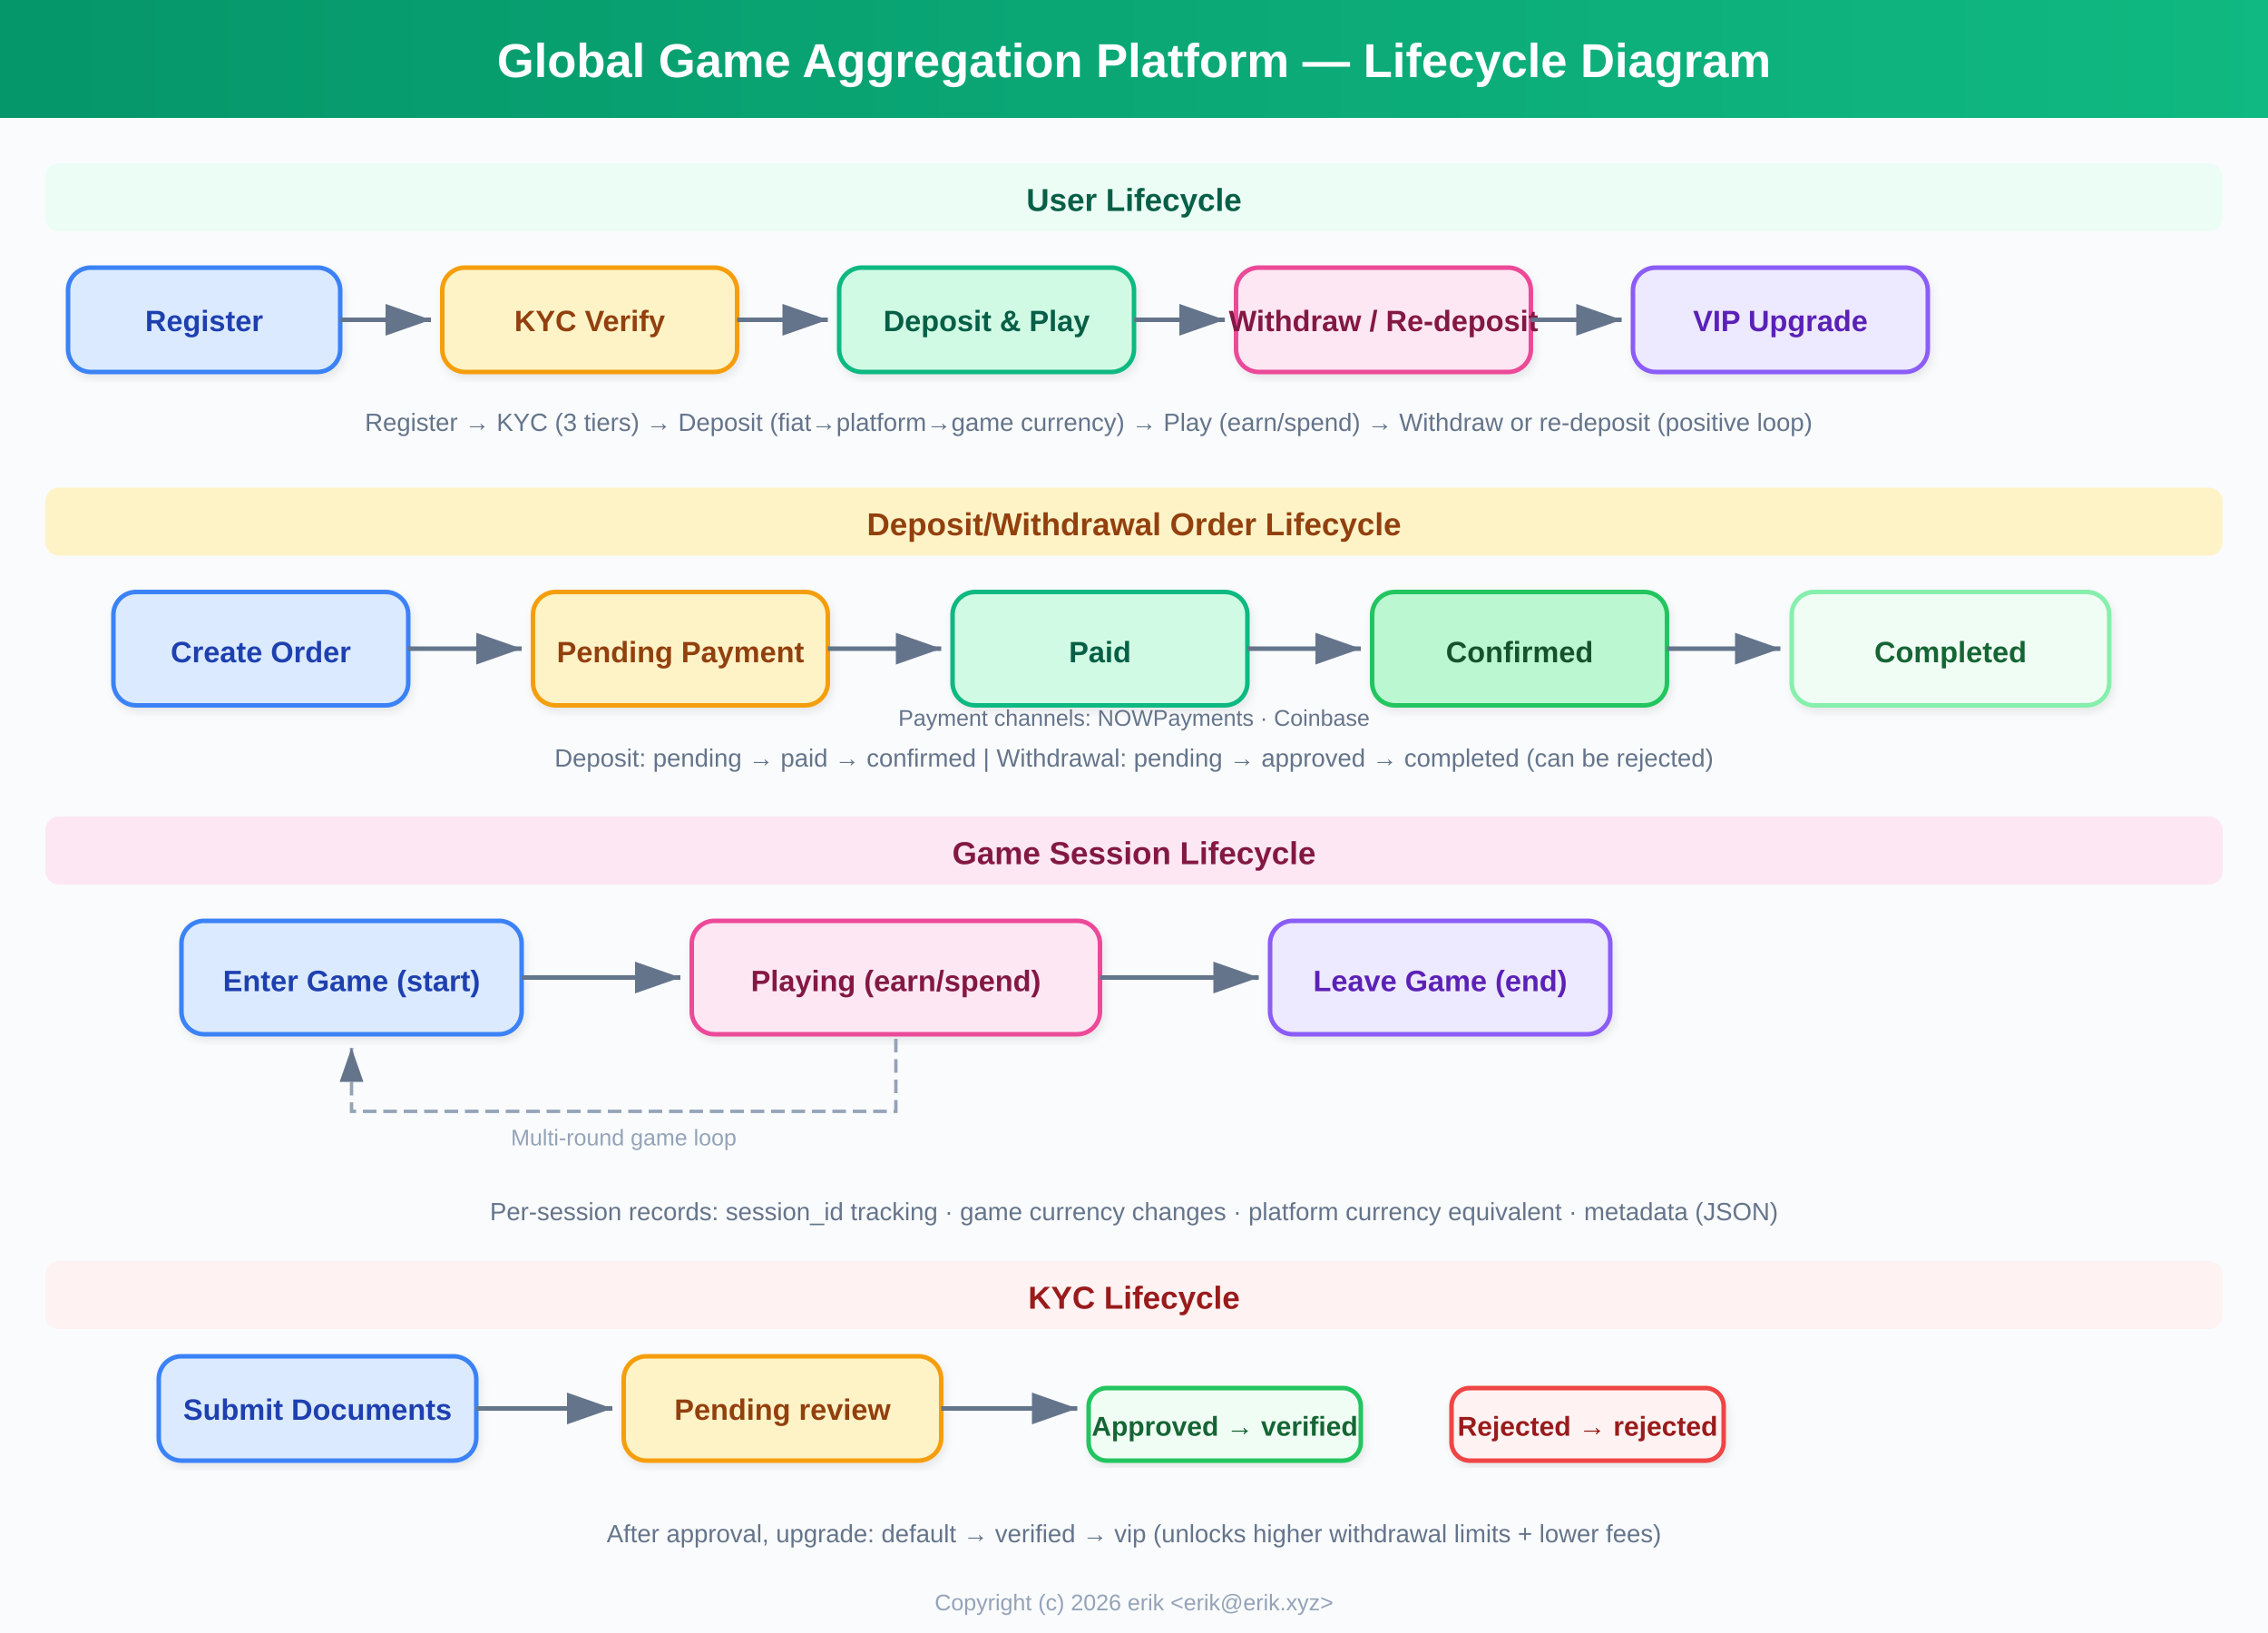
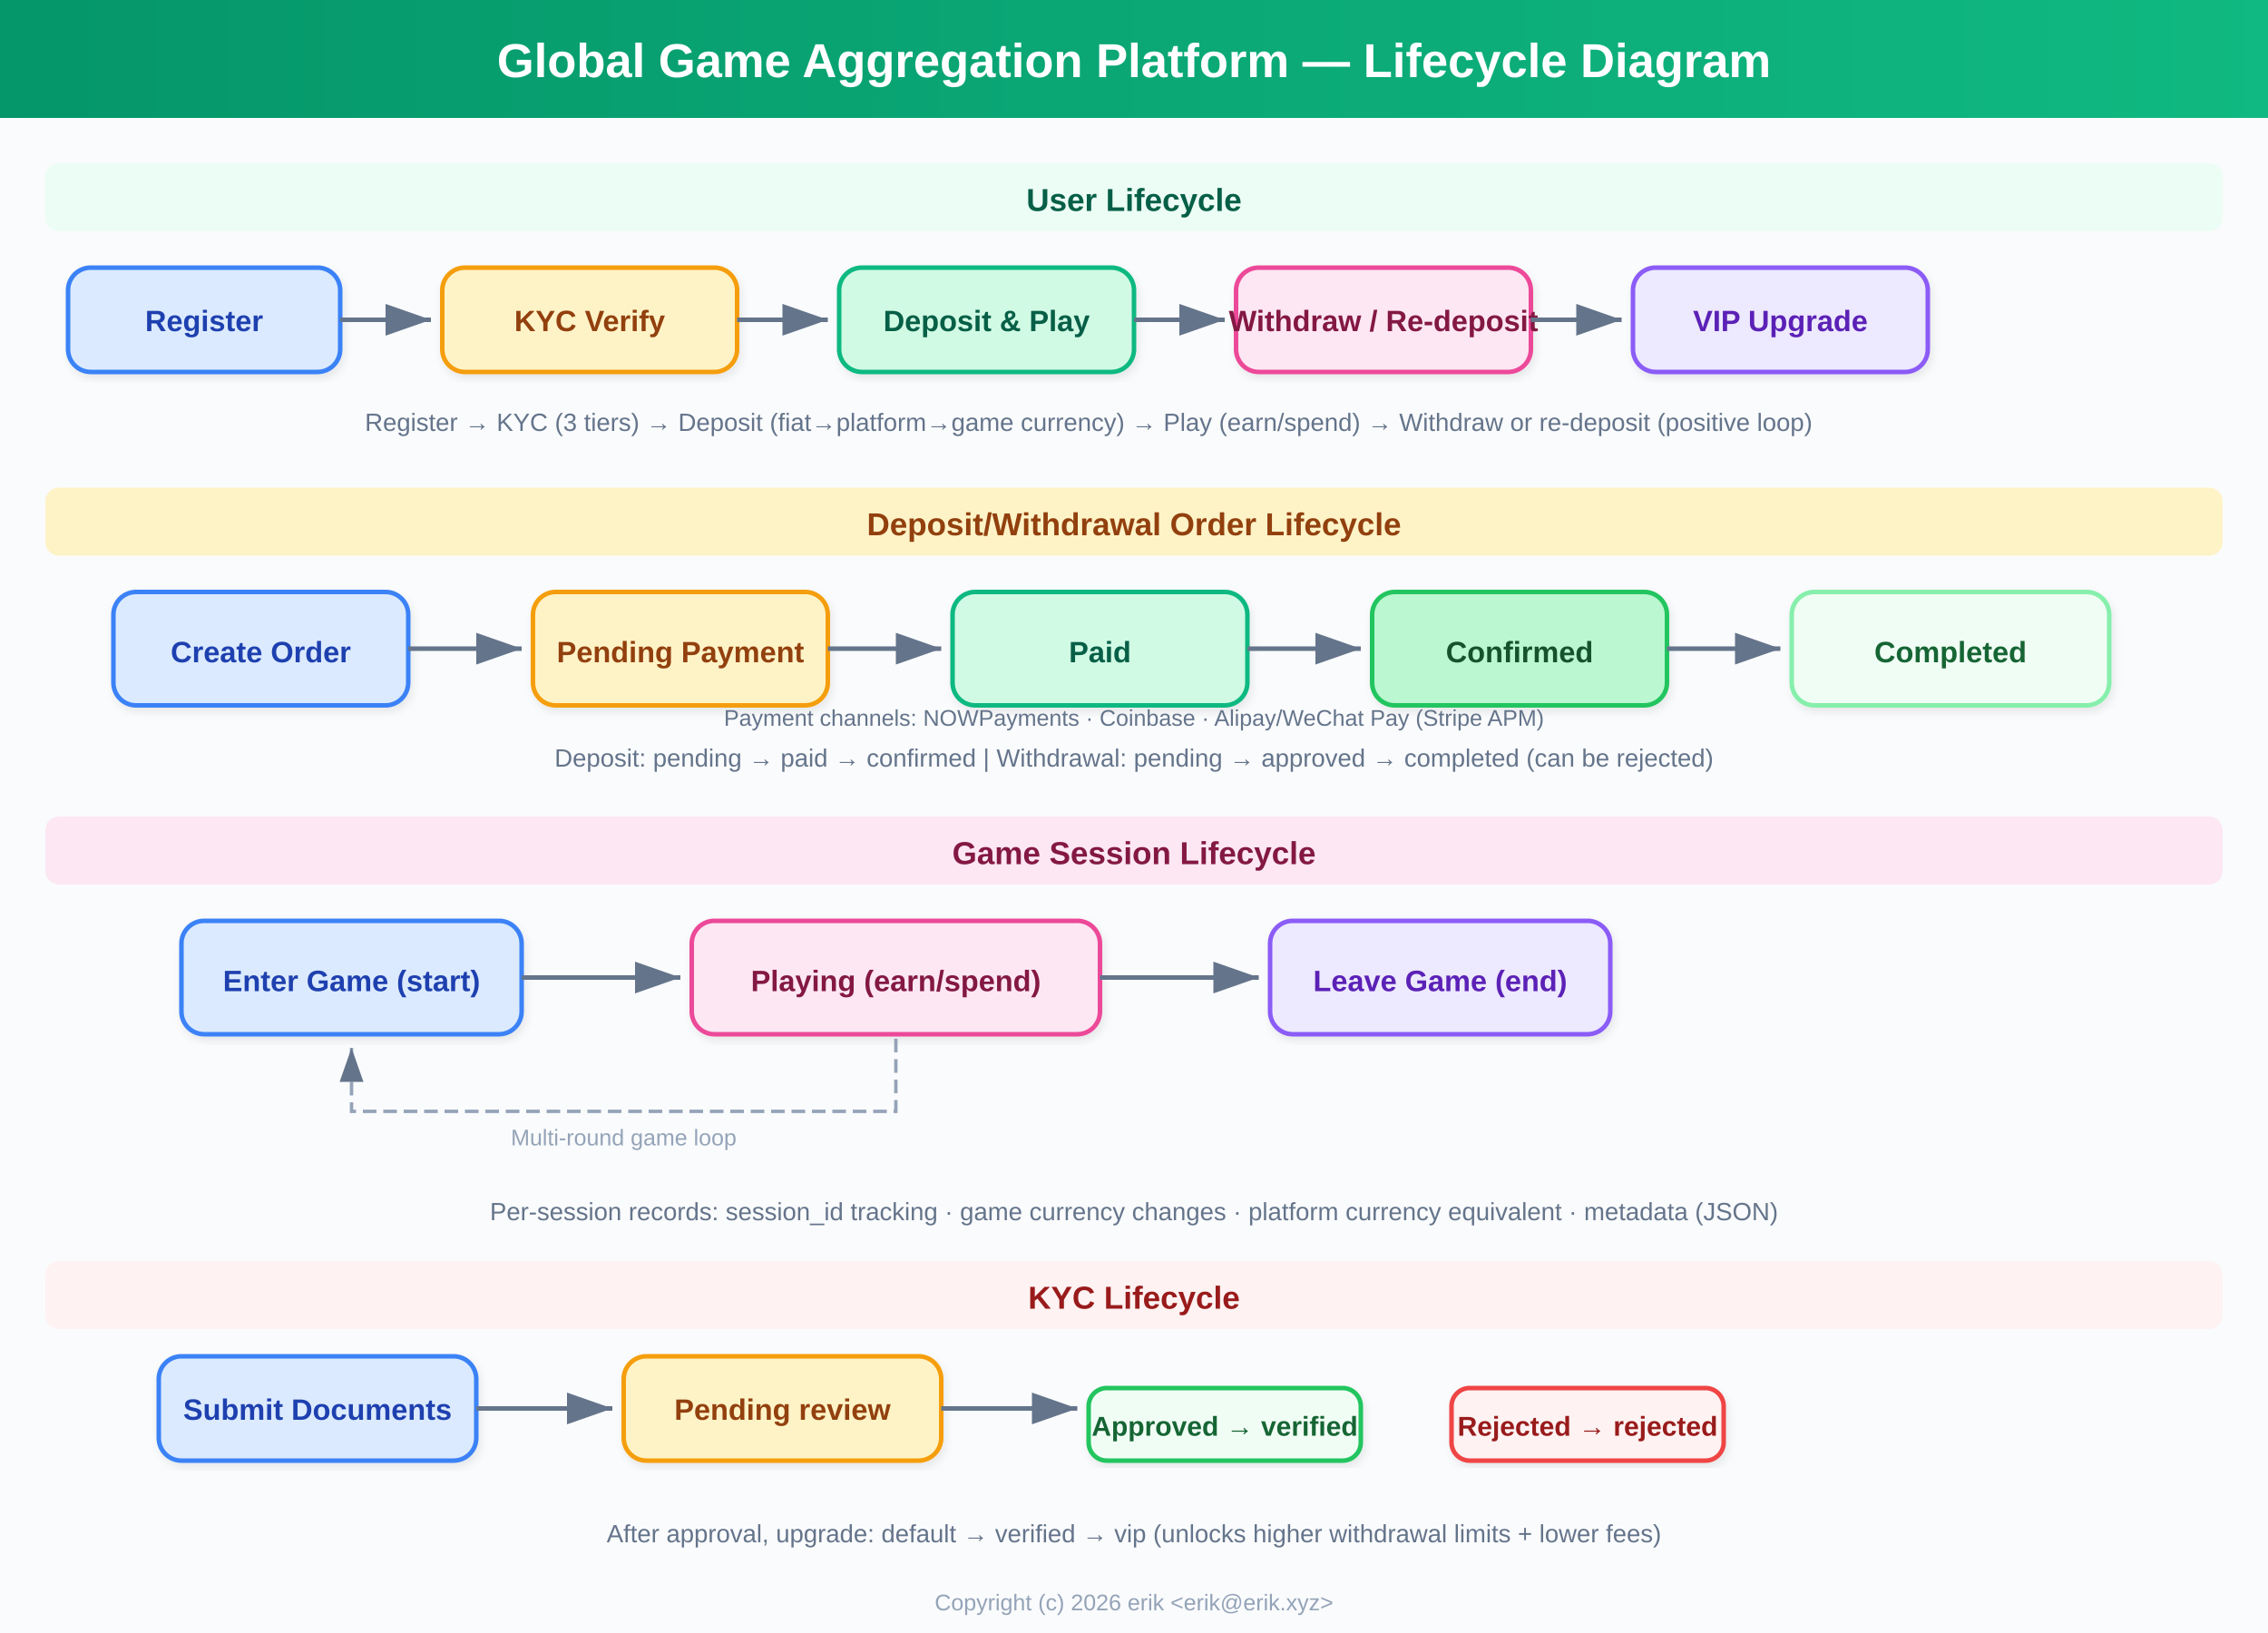
<svg xmlns="http://www.w3.org/2000/svg" viewBox="0 0 1000 720" font-family="Arial, 'Noto Sans SC', 'Noto Sans', sans-serif">
  <defs>
    <linearGradient id="hd" x1="0" y1="0" x2="1" y2="0">
      <stop offset="0%" stop-color="#059669" />
      <stop offset="100%" stop-color="#10b981" />
    </linearGradient>
    <marker id="arr" markerWidth="10" markerHeight="7" refX="10" refY="3.5" orient="auto">
      <polygon points="0 0, 10 3.5, 0 7" fill="#64748b" />
    </marker>
    <filter id="sh">
      <feDropShadow dx="1" dy="2" stdDeviation="2" flood-opacity=".08" />
    </filter>
  </defs>
  <rect width="1000" height="720" fill="#fafbfc" />
  <rect x="0" y="0" width="1000" height="52" fill="url(#hd)" />
  <text x="500" y="34" text-anchor="middle" fill="#fff" font-size="21" font-weight="bold">Global Game Aggregation Platform — Lifecycle Diagram</text>
  <rect x="20" y="72" width="960" height="30" rx="6" fill="#ecfdf5" />
  <text x="500" y="93" text-anchor="middle" fill="#065f46" font-size="14" font-weight="bold">User Lifecycle</text>
  <rect x="30" y="118" width="120" height="46" rx="10" fill="#dbeafe" stroke="#3b82f6" stroke-width="2" filter="url(#sh)" />
  <text x="90" y="146" text-anchor="middle" fill="#1e40af" font-size="13" font-weight="bold">Register</text>
  <line x1="150" y1="141" x2="190" y2="141" stroke="#64748b" stroke-width="2" marker-end="url(#arr)" />
  <rect x="195" y="118" width="130" height="46" rx="10" fill="#fef3c7" stroke="#f59e0b" stroke-width="2" filter="url(#sh)" />
  <text x="260" y="146" text-anchor="middle" fill="#92400e" font-size="13" font-weight="bold">KYC Verify</text>
  <line x1="325" y1="141" x2="365" y2="141" stroke="#64748b" stroke-width="2" marker-end="url(#arr)" />
  <rect x="370" y="118" width="130" height="46" rx="10" fill="#d1fae5" stroke="#10b981" stroke-width="2" filter="url(#sh)" />
  <text x="435" y="146" text-anchor="middle" fill="#065f46" font-size="13" font-weight="bold">Deposit &amp; Play</text>
  <line x1="500" y1="141" x2="540" y2="141" stroke="#64748b" stroke-width="2" marker-end="url(#arr)" />
  <rect x="545" y="118" width="130" height="46" rx="10" fill="#fce7f3" stroke="#ec4899" stroke-width="2" filter="url(#sh)" />
  <text x="610" y="146" text-anchor="middle" fill="#831843" font-size="13" font-weight="bold">Withdraw / Re-deposit</text>
  <line x1="675" y1="141" x2="715" y2="141" stroke="#64748b" stroke-width="2" marker-end="url(#arr)" />
  <rect x="720" y="118" width="130" height="46" rx="10" fill="#ede9fe" stroke="#8b5cf6" stroke-width="2" filter="url(#sh)" />
  <text x="785" y="146" text-anchor="middle" fill="#5b21b6" font-size="13" font-weight="bold">VIP Upgrade</text>
  <text x="480" y="190" text-anchor="middle" fill="#64748b" font-size="11">Register → KYC (3 tiers) → Deposit (fiat→platform→game currency) → Play (earn/spend) → Withdraw or re-deposit (positive loop)</text>
  <rect x="20" y="215" width="960" height="30" rx="6" fill="#fef3c7" />
  <text x="500" y="236" text-anchor="middle" fill="#92400e" font-size="14" font-weight="bold">Deposit/Withdrawal Order Lifecycle</text>
  <rect x="50" y="261" width="130" height="50" rx="10" fill="#dbeafe" stroke="#3b82f6" stroke-width="2" filter="url(#sh)" />
  <text x="115" y="292" text-anchor="middle" fill="#1e40af" font-size="13" font-weight="bold">Create Order</text>
  <line x1="180" y1="286" x2="230" y2="286" stroke="#64748b" stroke-width="2" marker-end="url(#arr)" />
  <rect x="235" y="261" width="130" height="50" rx="10" fill="#fef3c7" stroke="#f59e0b" stroke-width="2" filter="url(#sh)" />
  <text x="300" y="292" text-anchor="middle" fill="#92400e" font-size="13" font-weight="bold">Pending Payment</text>
  <line x1="365" y1="286" x2="415" y2="286" stroke="#64748b" stroke-width="2" marker-end="url(#arr)" />
  <rect x="420" y="261" width="130" height="50" rx="10" fill="#d1fae5" stroke="#10b981" stroke-width="2" filter="url(#sh)" />
  <text x="485" y="292" text-anchor="middle" fill="#065f46" font-size="13" font-weight="bold">Paid</text>
  <line x1="550" y1="286" x2="600" y2="286" stroke="#64748b" stroke-width="2" marker-end="url(#arr)" />
  <rect x="605" y="261" width="130" height="50" rx="10" fill="#bbf7d0" stroke="#22c55e" stroke-width="2" filter="url(#sh)" />
  <text x="670" y="292" text-anchor="middle" fill="#14532d" font-size="13" font-weight="bold">Confirmed</text>
  <line x1="735" y1="286" x2="785" y2="286" stroke="#64748b" stroke-width="2" marker-end="url(#arr)" />
  <rect x="790" y="261" width="140" height="50" rx="10" fill="#f0fdf4" stroke="#86efac" stroke-width="2" filter="url(#sh)" />
  <text x="860" y="292" text-anchor="middle" fill="#166534" font-size="13" font-weight="bold">Completed</text>
-   <text x="500" y="320" text-anchor="middle" fill="#64748b" font-size="10">Payment channels: NOWPayments · Coinbase</text>
+   <text x="500" y="320" text-anchor="middle" fill="#64748b" font-size="10">Payment channels: NOWPayments · Coinbase · Alipay/WeChat Pay (Stripe APM)</text>
  <text x="500" y="338" text-anchor="middle" fill="#64748b" font-size="11">Deposit: pending → paid → confirmed  |  Withdrawal: pending → approved → completed (can be rejected)</text>
  <rect x="20" y="360" width="960" height="30" rx="6" fill="#fce7f3" />
  <text x="500" y="381" text-anchor="middle" fill="#831843" font-size="14" font-weight="bold">Game Session Lifecycle</text>
  <rect x="80" y="406" width="150" height="50" rx="10" fill="#dbeafe" stroke="#3b82f6" stroke-width="2" filter="url(#sh)" />
  <text x="155" y="437" text-anchor="middle" fill="#1e40af" font-size="13" font-weight="bold">Enter Game (start)</text>
  <line x1="230" y1="431" x2="300" y2="431" stroke="#64748b" stroke-width="2" marker-end="url(#arr)" />
  <rect x="305" y="406" width="180" height="50" rx="10" fill="#fce7f3" stroke="#ec4899" stroke-width="2" filter="url(#sh)" />
  <text x="395" y="437" text-anchor="middle" fill="#831843" font-size="13" font-weight="bold">Playing (earn/spend)</text>
  <line x1="485" y1="431" x2="555" y2="431" stroke="#64748b" stroke-width="2" marker-end="url(#arr)" />
  <rect x="560" y="406" width="150" height="50" rx="10" fill="#ede9fe" stroke="#8b5cf6" stroke-width="2" filter="url(#sh)" />
  <text x="635" y="437" text-anchor="middle" fill="#5b21b6" font-size="13" font-weight="bold">Leave Game (end)</text>
  <path d="M 395 458 L 395 490 L 155 490 L 155 462" fill="none" stroke="#94a3b8" stroke-width="1.5" stroke-dasharray="6,3" marker-end="url(#arr)" />
  <text x="275" y="505" text-anchor="middle" fill="#94a3b8" font-size="10">Multi-round game loop</text>
  <text x="500" y="538" text-anchor="middle" fill="#64748b" font-size="11">Per-session records: session_id tracking · game currency changes · platform currency equivalent · metadata (JSON)</text>
  <rect x="20" y="556" width="960" height="30" rx="6" fill="#fef2f2" />
  <text x="500" y="577" text-anchor="middle" fill="#991b1b" font-size="14" font-weight="bold">KYC Lifecycle</text>
  <rect x="70" y="598" width="140" height="46" rx="10" fill="#dbeafe" stroke="#3b82f6" stroke-width="2" filter="url(#sh)" />
  <text x="140" y="626" text-anchor="middle" fill="#1e40af" font-size="13" font-weight="bold">Submit Documents</text>
  <line x1="210" y1="621" x2="270" y2="621" stroke="#64748b" stroke-width="2" marker-end="url(#arr)" />
  <rect x="275" y="598" width="140" height="46" rx="10" fill="#fef3c7" stroke="#f59e0b" stroke-width="2" filter="url(#sh)" />
  <text x="345" y="626" text-anchor="middle" fill="#92400e" font-size="13" font-weight="bold">Pending review</text>
  <line x1="415" y1="621" x2="475" y2="621" stroke="#64748b" stroke-width="2" marker-end="url(#arr)" />
  <rect x="480" y="612" width="120" height="32" rx="8" fill="#f0fdf4" stroke="#22c55e" stroke-width="2" filter="url(#sh)" />
  <text x="540" y="633" text-anchor="middle" fill="#166534" font-size="12" font-weight="bold">Approved → verified</text>
  <rect x="640" y="612" width="120" height="32" rx="8" fill="#fef2f2" stroke="#ef4444" stroke-width="2" filter="url(#sh)" />
  <text x="700" y="633" text-anchor="middle" fill="#991b1b" font-size="12" font-weight="bold">Rejected → rejected</text>
  <text x="500" y="680" text-anchor="middle" fill="#64748b" font-size="11">After approval, upgrade: default → verified → vip (unlocks higher withdrawal limits + lower fees)</text>
  <text x="500" y="710" text-anchor="middle" fill="#94a3b8" font-size="10">Copyright (c) 2026 erik &lt;erik@erik.xyz&gt;</text>
</svg>
